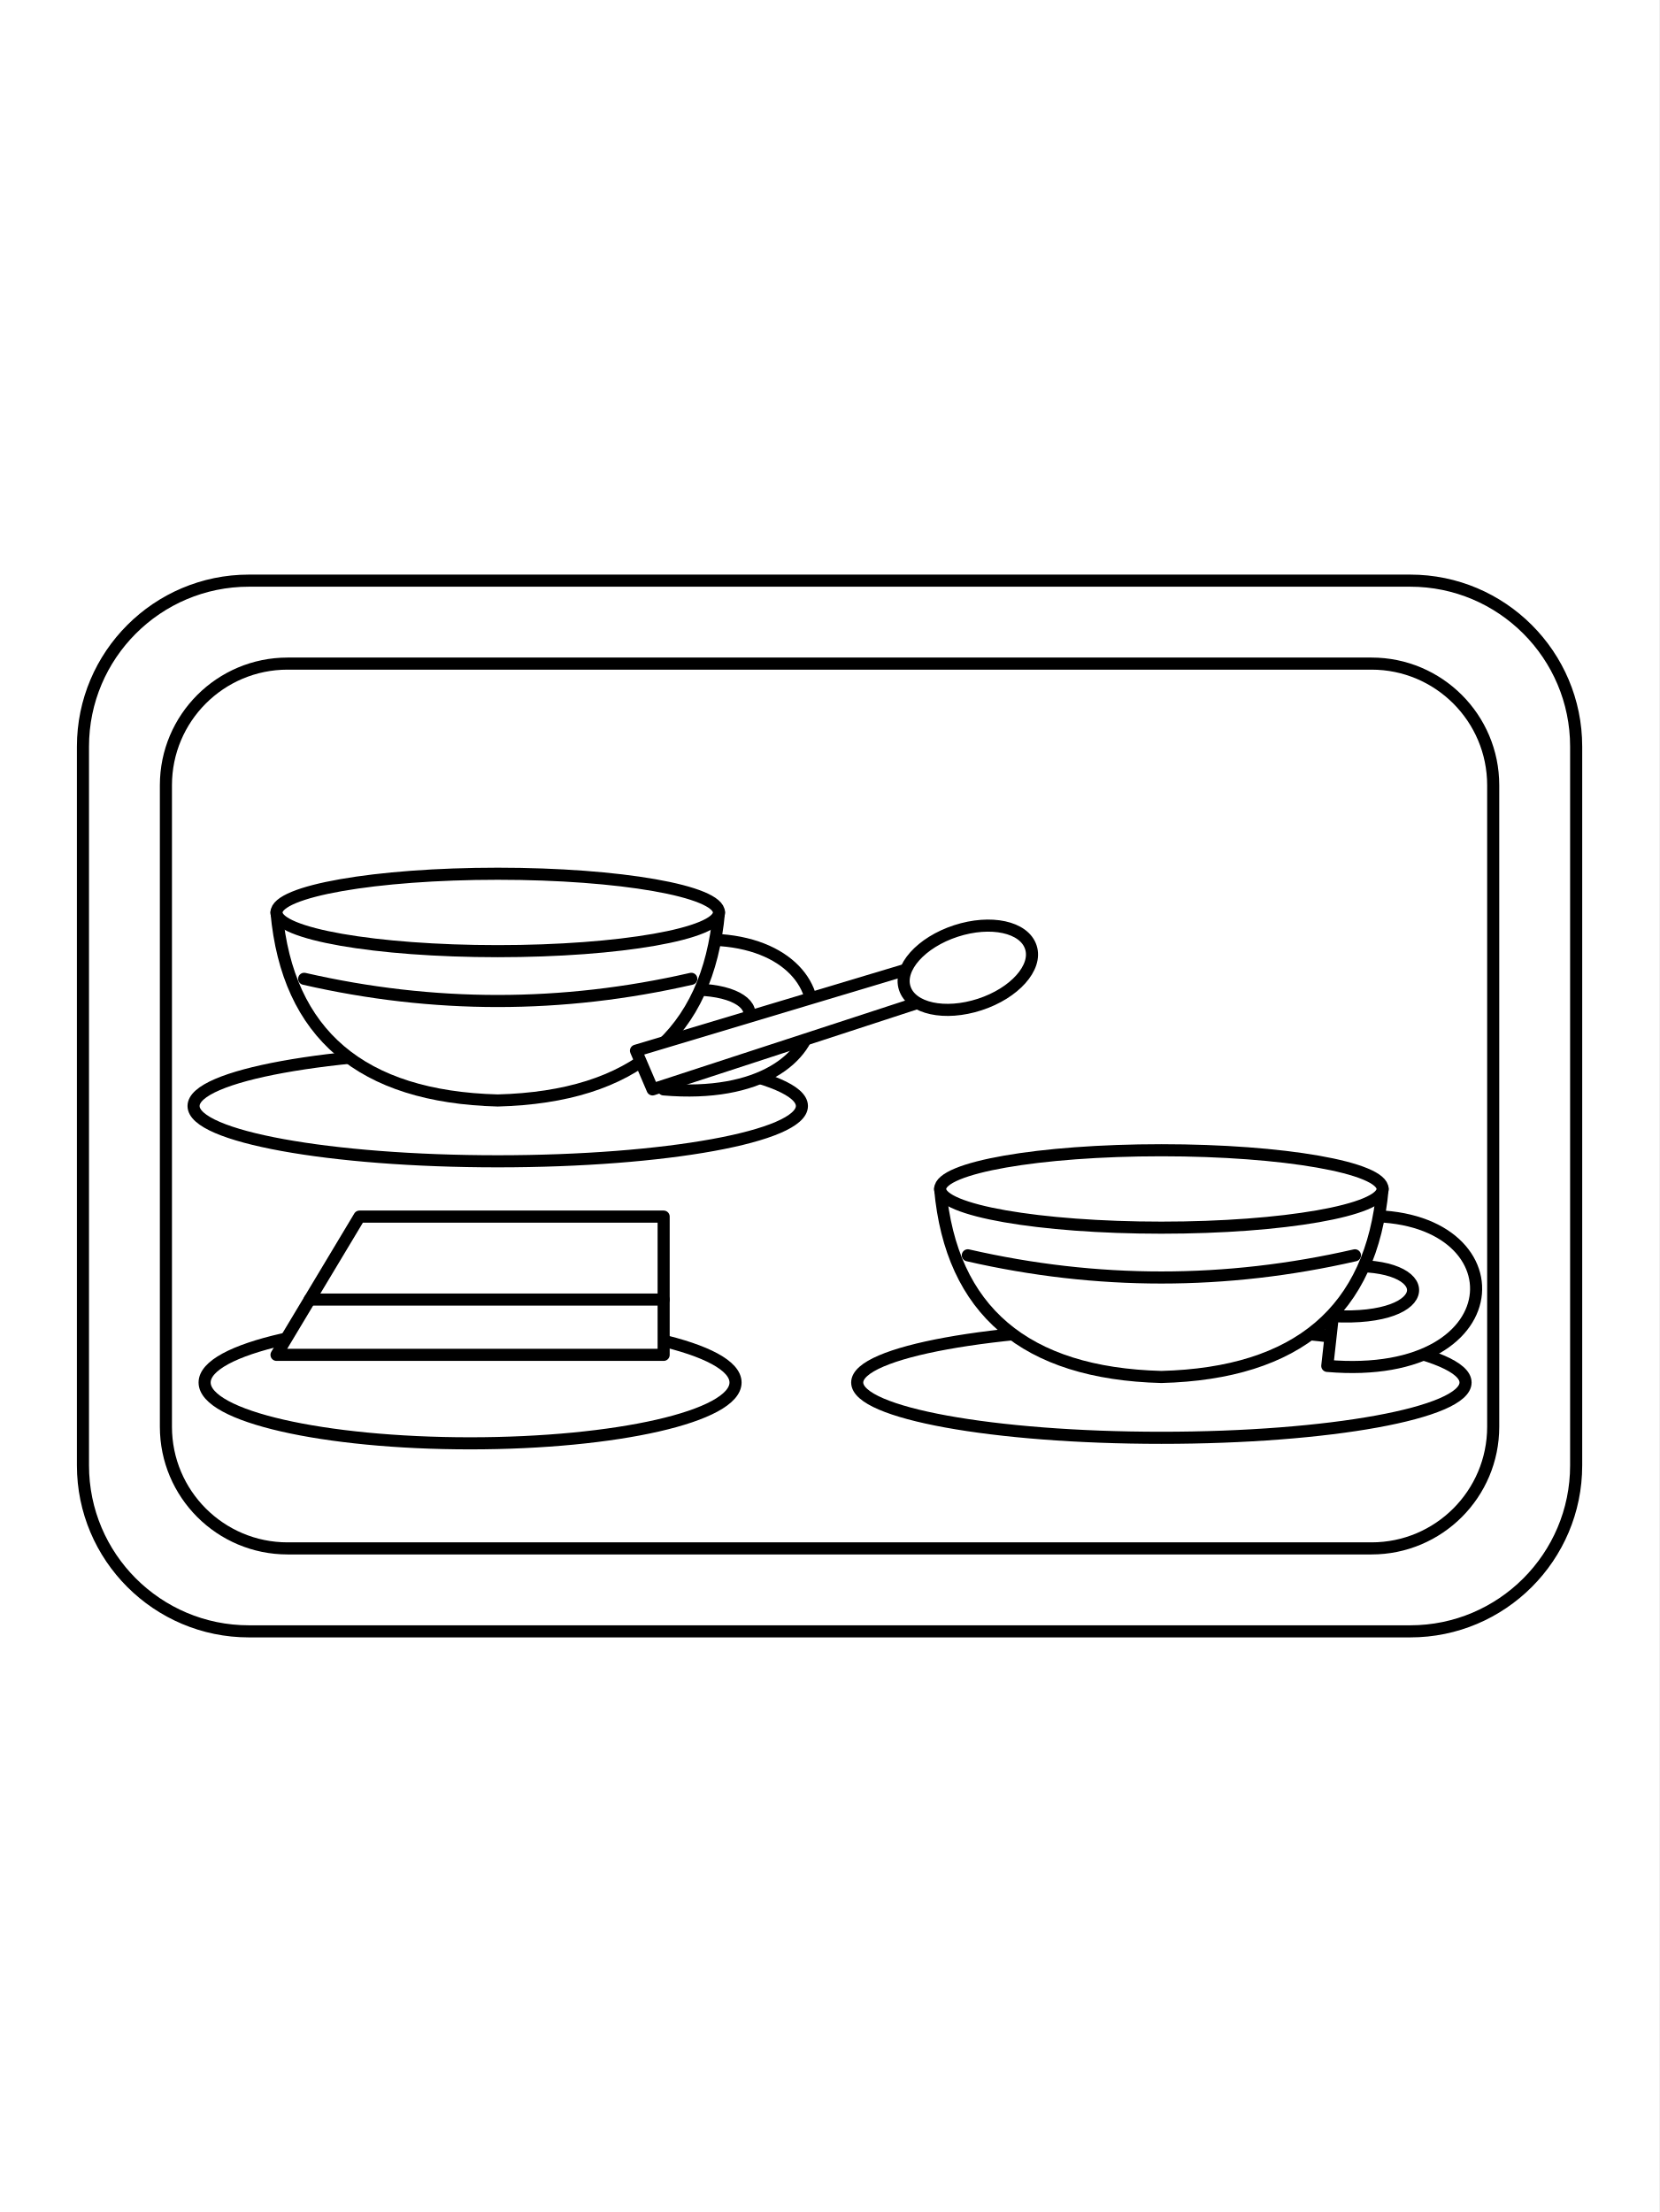
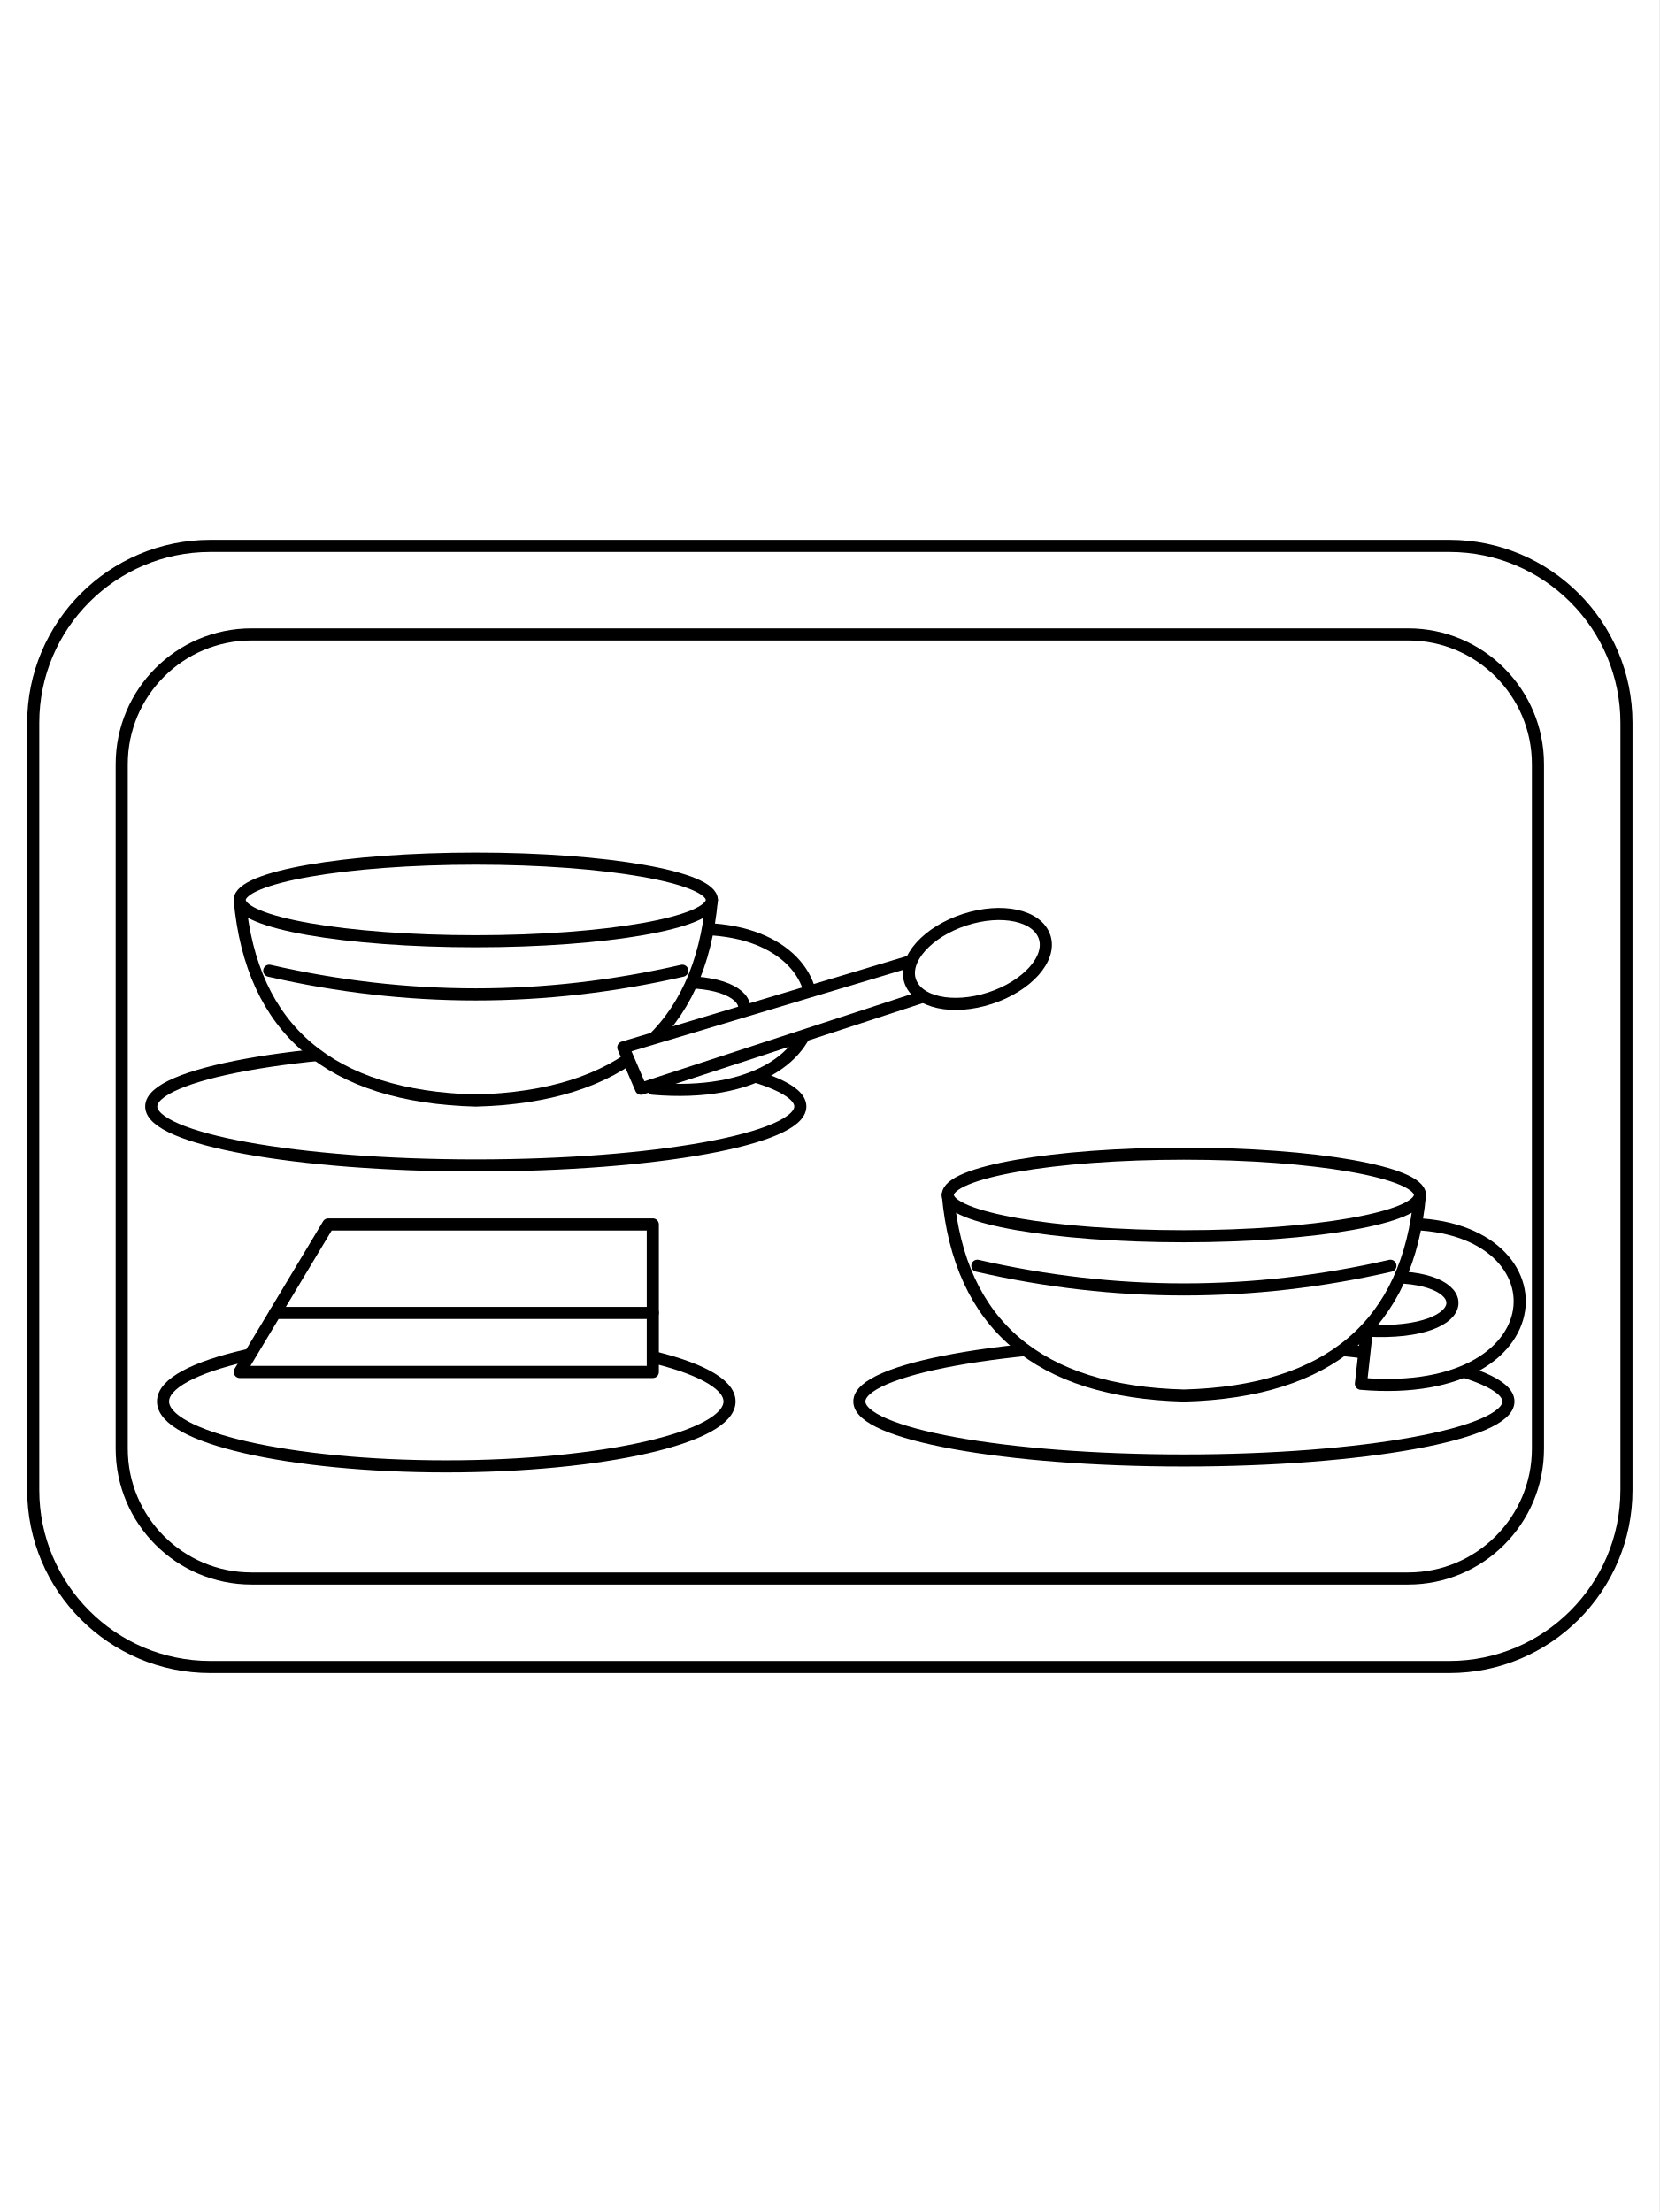
<svg xmlns="http://www.w3.org/2000/svg" version="1.1" viewBox="0 0 600 800" width="5.715in" height="7.62in" role="img" aria-label="Tea for Two, a picture to color">
  <rect width="600" height="800" fill="#fff" />
-   <g transform="translate(0 -90) scale(1)" fill="#fff" data-bw="white" stroke="#000" stroke-width="4.374" stroke-linecap="round" stroke-linejoin="round">
+   <g transform="translate(-20 -122.667) scale(1.067)" fill="#fff" data-bw="white" stroke="#000" stroke-width="4.101" stroke-linecap="round" stroke-linejoin="round">
    <path d="M90 300 L510 300 C543.1 300 570 326.9 570 360 L570 620 C570 653.1 543.1 680 510 680 L90 680 C56.9 680 30 653.1 30 620 L30 360 C30 326.9 56.9 300 90 300 Z" />
-     <path fill="none" stroke-width="4.374" d="M104 330 L496 330 C520.3 330 540 349.7 540 374 L540 606 C540 630.3 520.3 650 496 650 L104 650 C79.7 650 60 630.3 60 606 L60 374 C60 349.7 79.7 330 104 330 Z" />
+     <path fill="none" stroke-width="4.101" d="M104 330 L496 330 C520.3 330 540 349.7 540 374 L540 606 C540 630.3 520.3 650 496 650 L104 650 C79.7 650 60 630.3 60 606 L60 374 C60 349.7 79.7 330 104 330 Z" />
    <path d="M290 490 C290 501 240.8 510 180 510 C119.2 510 70 501 70 490 C70 479 119.2 470 180 470 C240.8 470 290 479 290 490 Z" />
    <path d="M250 430 C310 426 310 490 240 484 L242 466 C280 468 280 446 246 448 Z" />
    <path d="M100 420 L260 420 C256 464 229.3 486.7 180 488 C130.7 486.7 104 464 100 420 Z" />
    <path d="M260 420 C260 427.7 224.2 434 180 434 C135.8 434 100 427.7 100 420 C100 412.3 135.8 406 180 406 C224.2 406 260 412.3 260 420 Z" />
-     <path fill="none" stroke-width="4.374" d="M110 444 C156.7 454.7 203.3 454.7 250 444" />
+     <path fill="none" stroke-width="4.101" d="M110 444 C156.7 454.7 203.3 454.7 250 444" />
    <path d="M530 590 C530 601 480.8 610 420 610 C359.2 610 310 601 310 590 C310 579 359.2 570 420 570 C480.8 570 530 579 530 590 Z" />
    <path d="M490 530 C550 526 550 590 480 584 L482 566 C520 568 520 546 486 548 Z" />
    <path d="M340 520 L500 520 C496 564 469.3 586.7 420 588 C370.7 586.7 344 564 340 520 Z" />
    <path d="M500 520 C500 527.7 464.2 534 420 534 C375.8 534 340 527.7 340 520 C340 512.3 375.8 506 420 506 C464.2 506 500 512.3 500 520 Z" />
-     <path fill="none" stroke-width="4.374" d="M350 544 C396.7 554.7 443.3 554.7 490 544" />
+     <path fill="none" stroke-width="4.101" d="M350 544 C396.7 554.7 443.3 554.7 490 544" />
    <path d="M230 470 L330 440 L334 452 L236 484 Z" />
    <path d="M372.8 432.6 C375.2 439.9 366.9 449.2 354.3 453.3 C341.7 457.4 329.6 454.8 327.2 447.4 C324.8 440.1 333.1 430.8 345.7 426.7 C358.3 422.6 370.4 425.2 372.8 432.6 Z" />
    <path d="M266 590 C266 602.2 223 612 170 612 C117 612 74 602.2 74 590 C74 577.8 117 568 170 568 C223 568 266 577.8 266 590 Z" />
    <path d="M100 580 L130 530 L240 530 L240 580 Z" />
-     <path fill="none" stroke-width="4.374" d="M112 560 L240 560" />
+     <path fill="none" stroke-width="4.101" d="M112 560 L240 560" />
  </g>
</svg>
